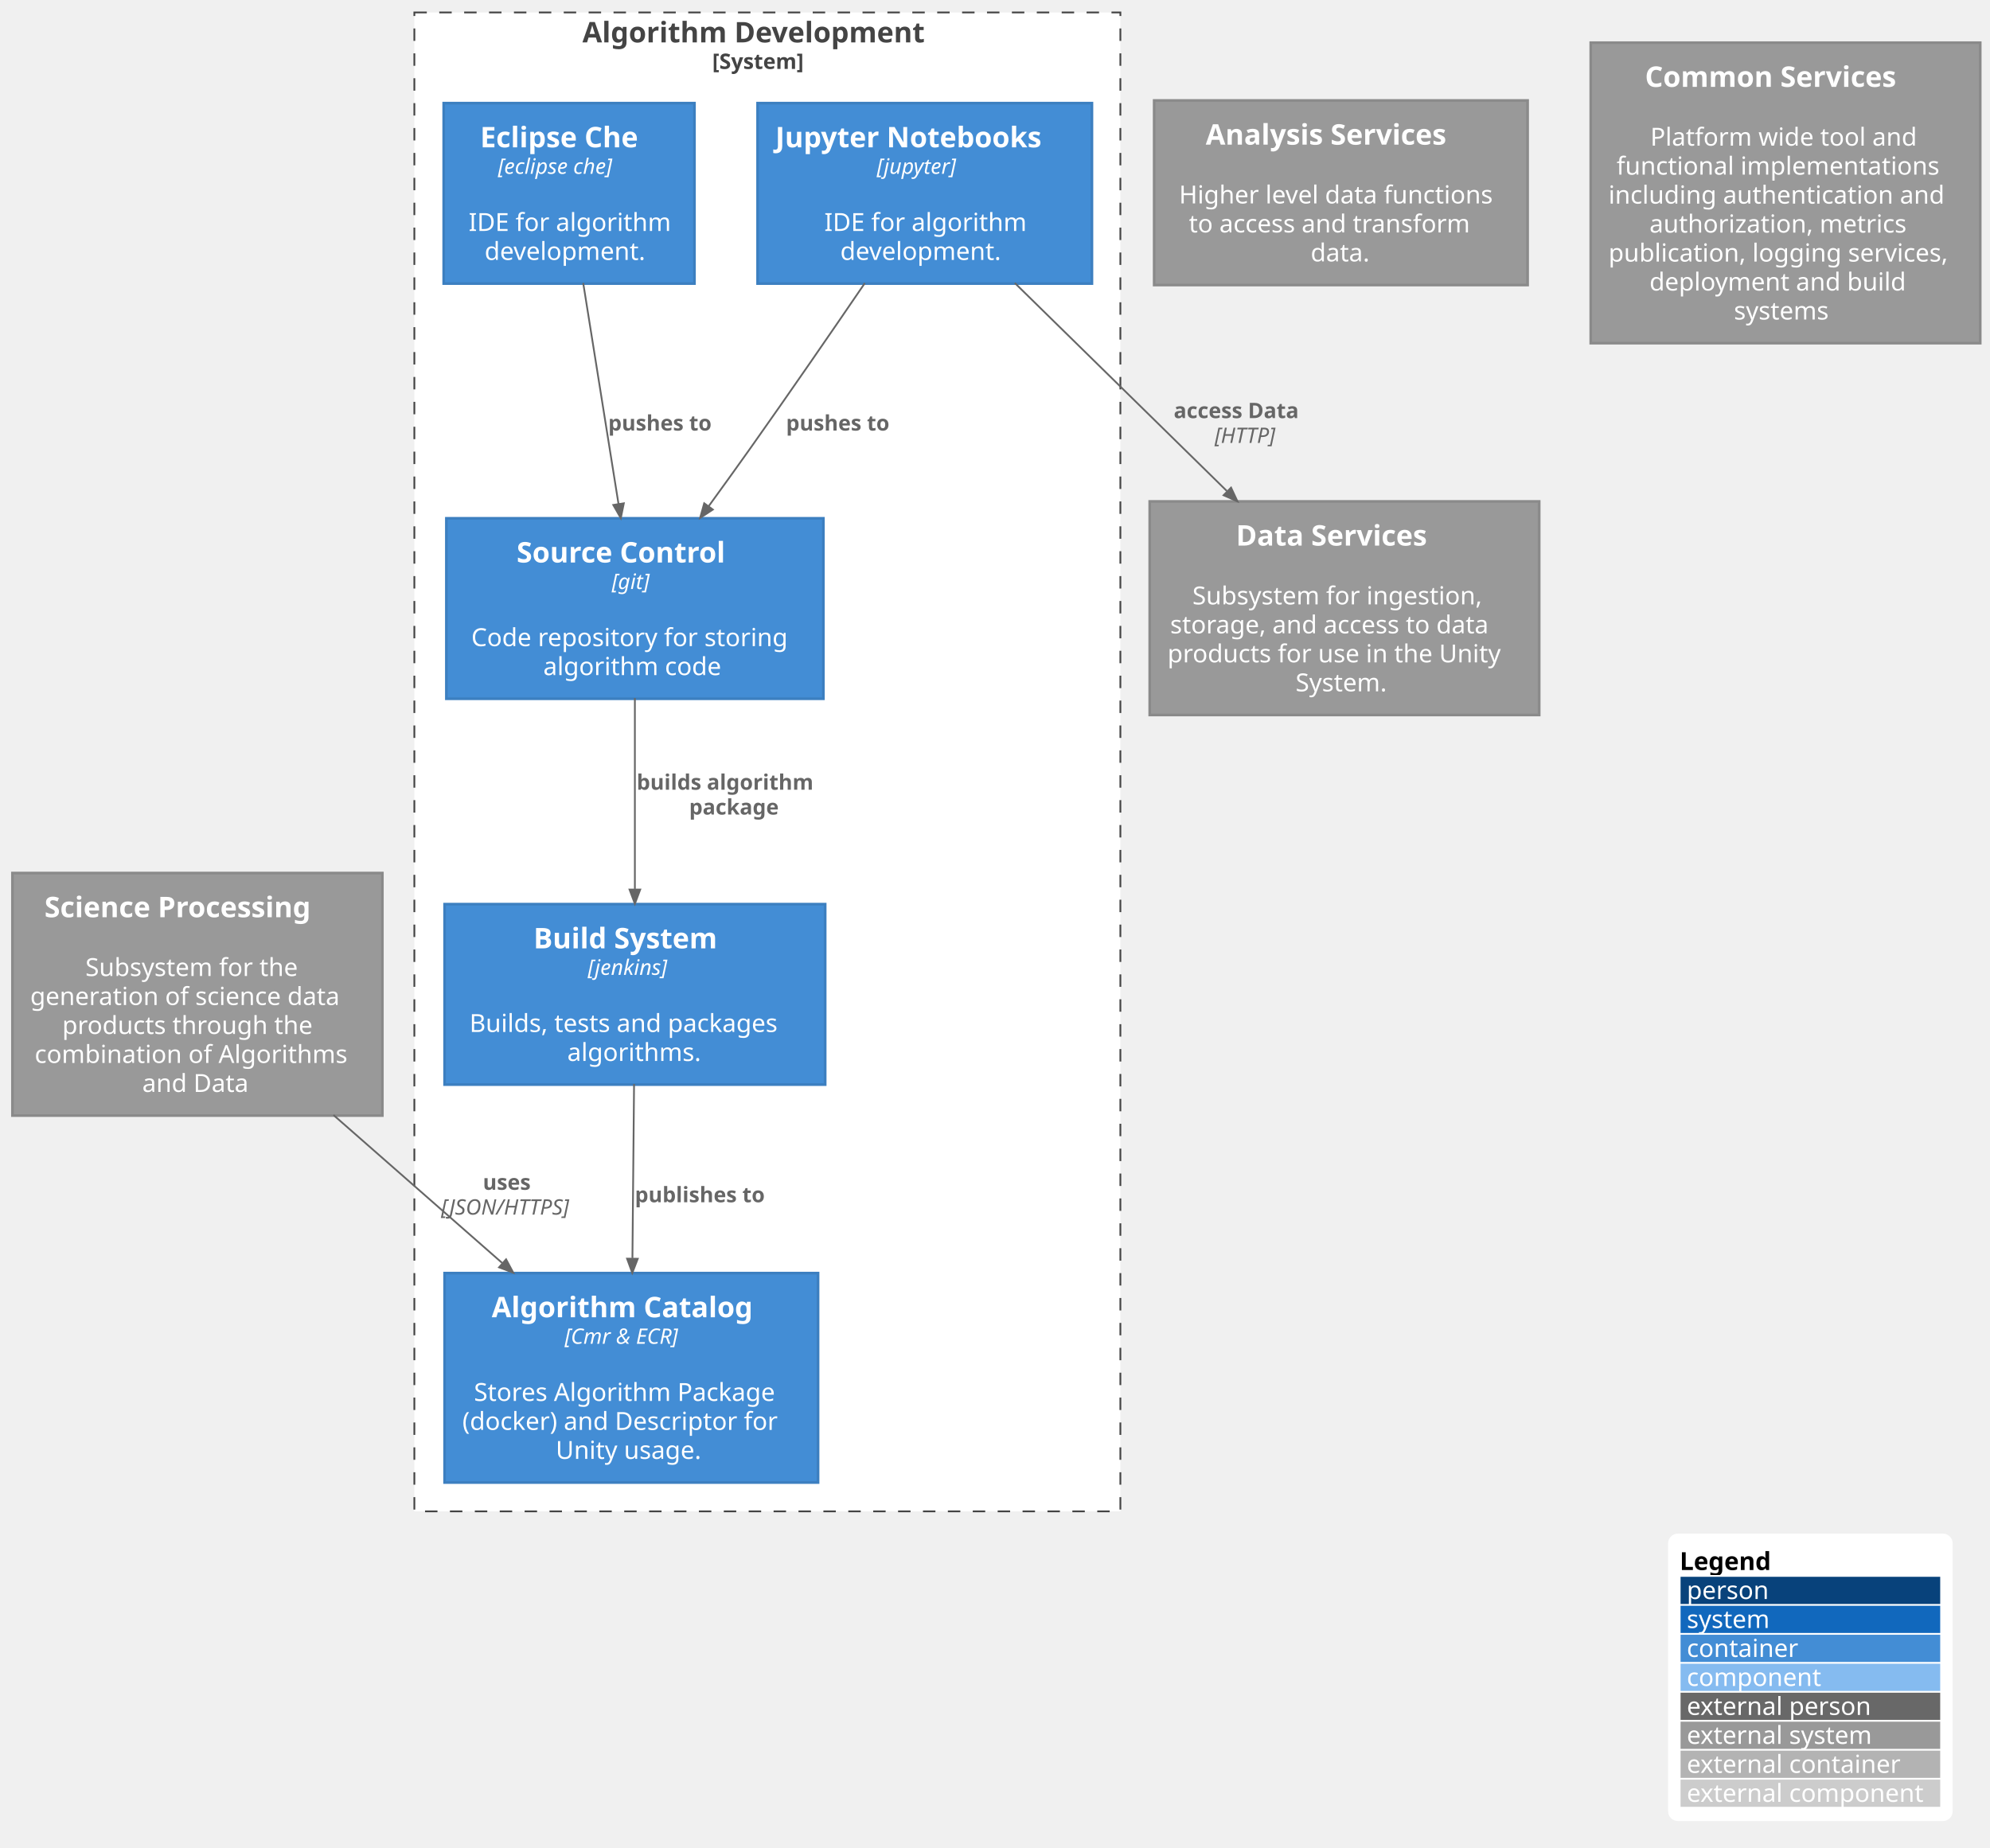
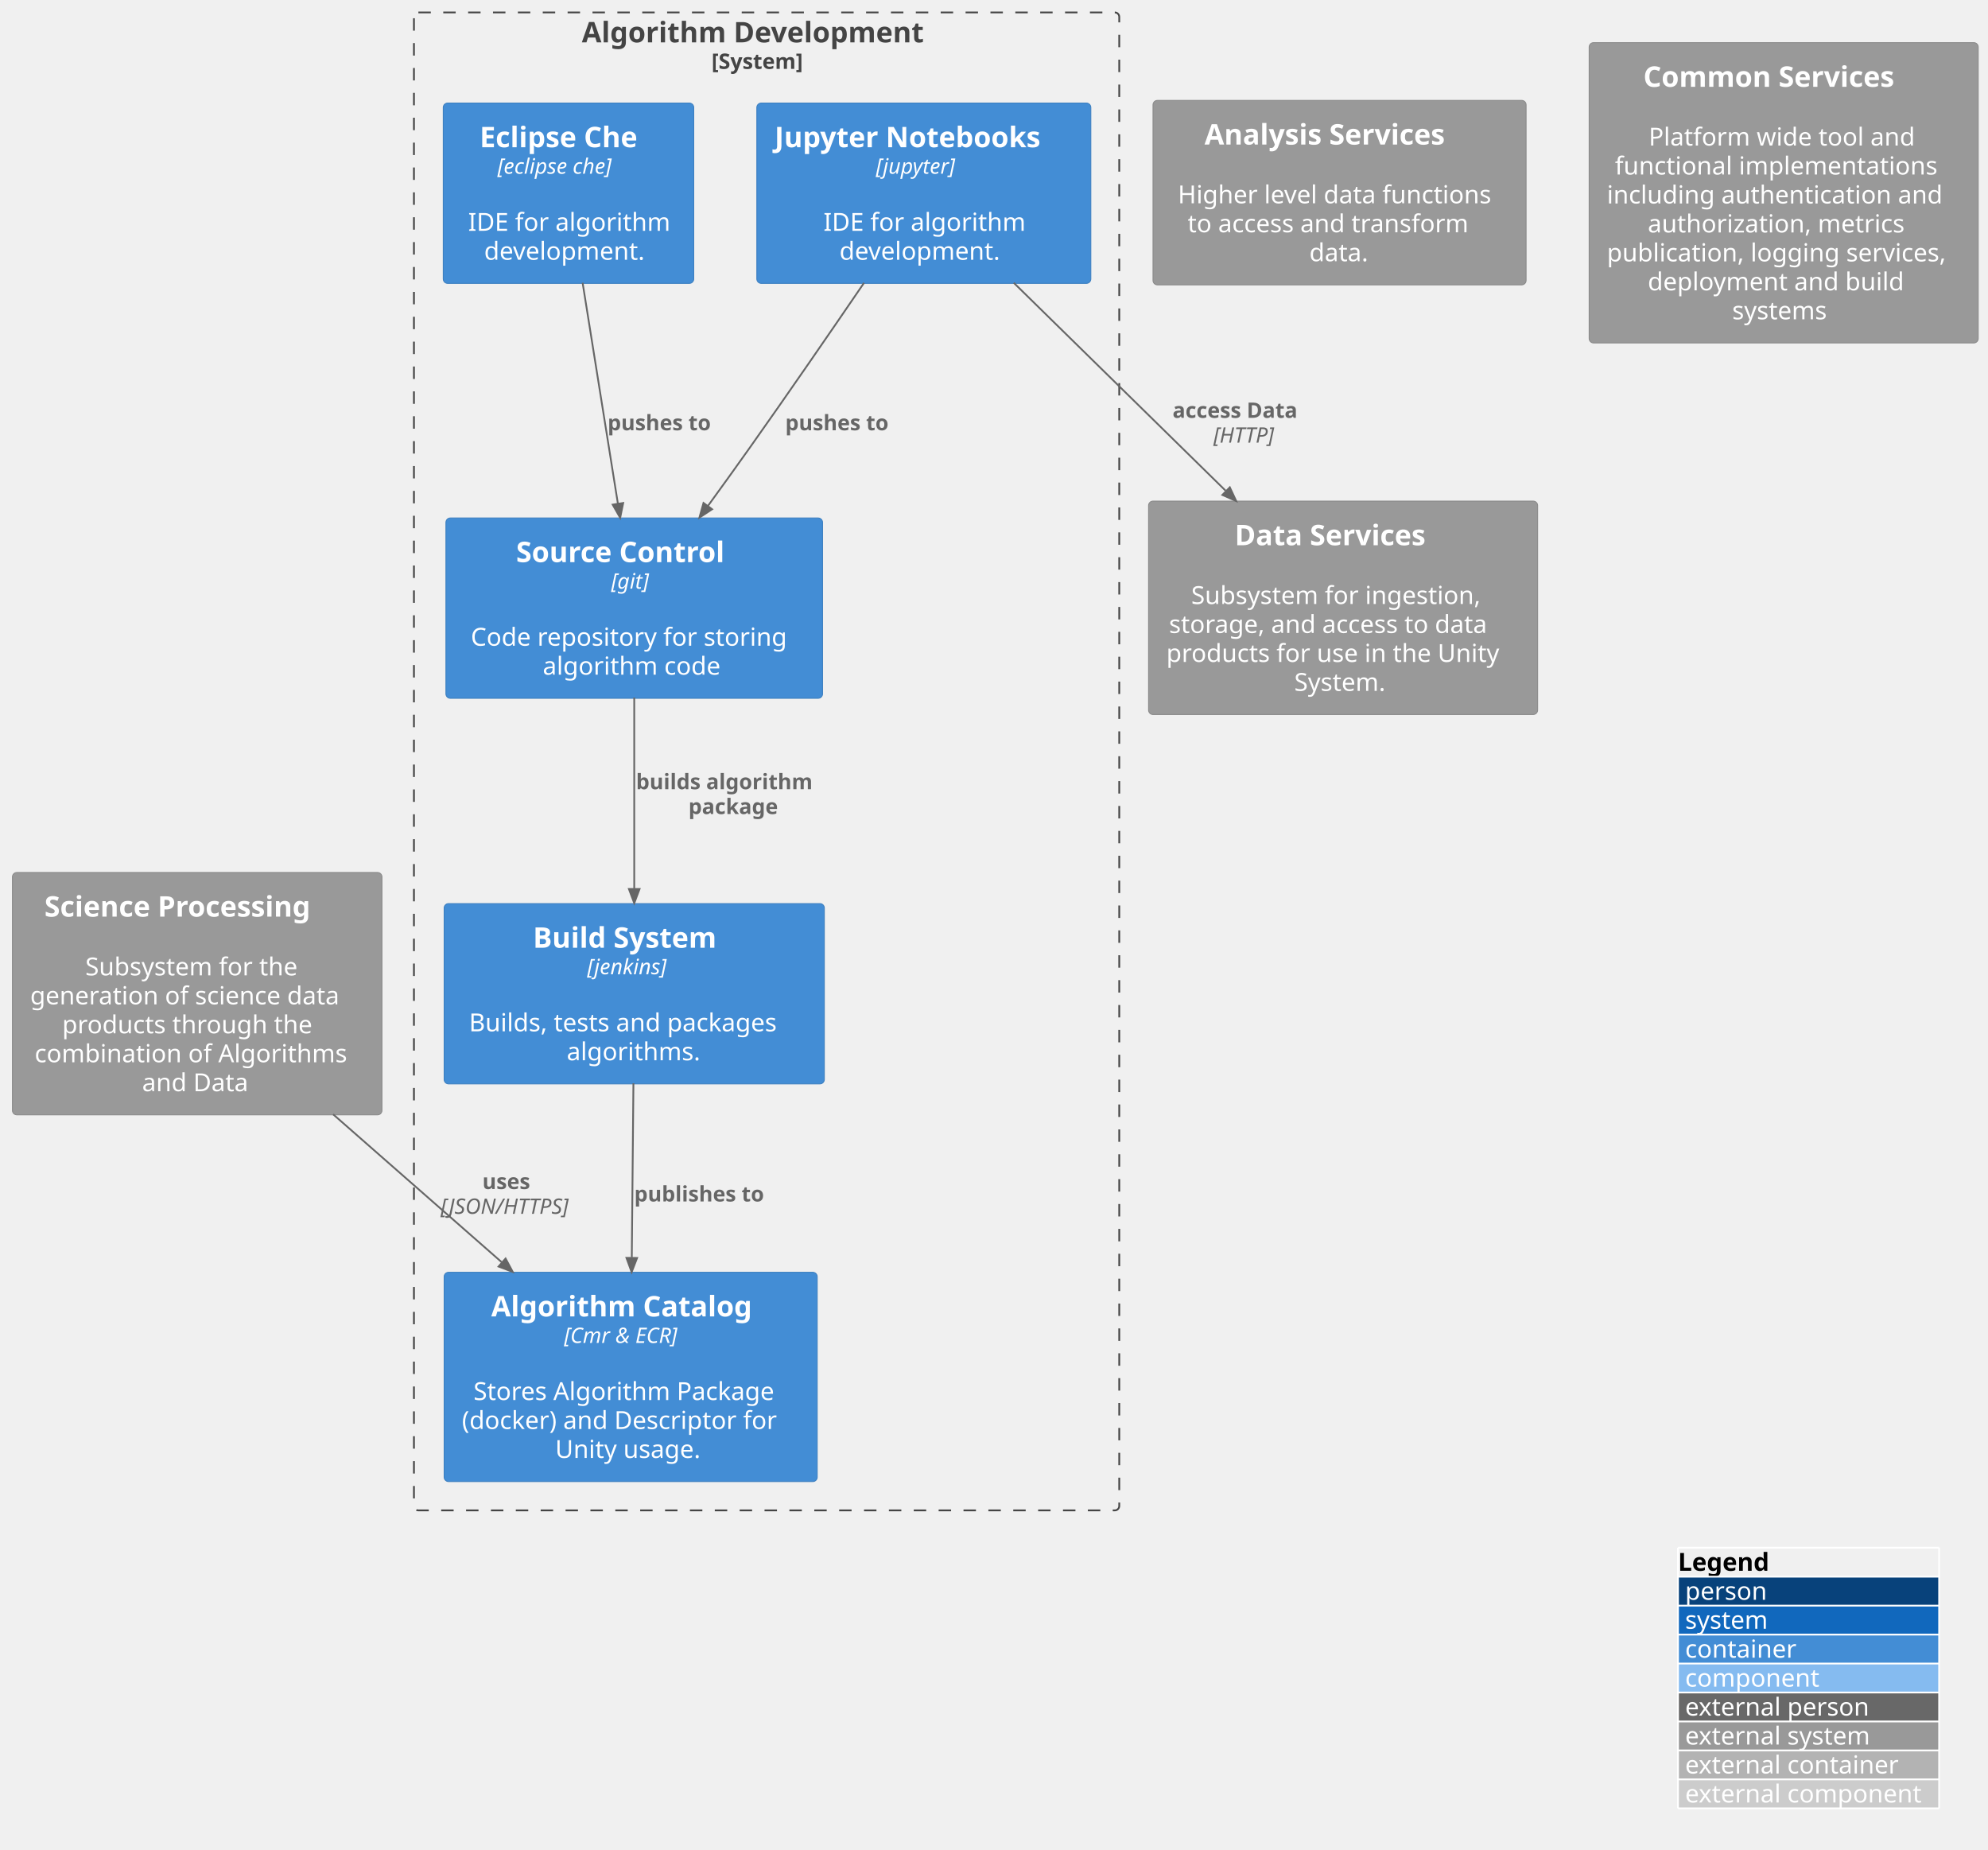
- <svg xmlns="http://www.w3.org/2000/svg" contentScriptType="application/ecmascript" contentStyleType="text/css" height="1039px" preserveAspectRatio="none" style="width:1119px;height:1039px;background:#FFFFFF;" version="1.1" viewBox="0 0 1119 1039" width="1119px" zoomAndPan="magnify">
+ <svg xmlns="http://www.w3.org/2000/svg" contentStyleType="text/css" height="1041px" preserveAspectRatio="none" style="width:1119px;height:1041px;background:#FFFFFF;" version="1.1" viewBox="0 0 1119 1041" width="1119px" zoomAndPan="magnify">
  <defs />
  <g>
-     <rect fill="#FFFFFF" height="843" style="stroke:#444444;stroke-width:1.0;stroke-dasharray:7.0,7.0;" width="397" x="233" y="7" />
-     <text fill="#444444" font-family="sans-serif" font-size="16" font-weight="bold" lengthAdjust="spacing" textLength="208" x="327.5" y="23.852">Algorithm Development</text>
-     <text fill="#444444" font-family="sans-serif" font-size="12" font-weight="bold" lengthAdjust="spacing" textLength="62" x="400.5" y="38.764">[System]</text>
-     <rect fill="#438DD5" height="117.781" style="stroke:#3C7FC0;stroke-width:1.5;" width="210" x="250" y="716" />
-     <text fill="#FFFFFF" font-family="sans-serif" font-size="16" font-weight="bold" lengthAdjust="spacing" textLength="157" x="276.5" y="740.852">Algorithm Catalog</text>
-     <text fill="#FFFFFF" font-family="sans-serif" font-size="12" font-style="italic" lengthAdjust="spacing" textLength="75" x="317.5" y="755.764">[Cmr &amp; ECR]</text>
-     <text fill="#FFFFFF" font-family="sans-serif" font-size="14" lengthAdjust="spacing" textLength="0" x="357" y="771.589" />
-     <text fill="#FFFFFF" font-family="sans-serif" font-size="14" lengthAdjust="spacing" textLength="177" x="266.5" y="787.886">Stores Algorithm Package</text>
-     <text fill="#FFFFFF" font-family="sans-serif" font-size="14" lengthAdjust="spacing" textLength="186" x="260" y="804.183">(docker) and Descriptor for</text>
-     <text fill="#FFFFFF" font-family="sans-serif" font-size="14" lengthAdjust="spacing" textLength="85" x="312.5" y="820.48">Unity usage.</text>
-     <rect fill="#438DD5" height="101.484" style="stroke:#3C7FC0;stroke-width:1.5;" width="141" x="249.5" y="58" />
-     <text fill="#FFFFFF" font-family="sans-serif" font-size="16" font-weight="bold" lengthAdjust="spacing" textLength="100" x="270" y="82.852">Eclipse Che</text>
-     <text fill="#FFFFFF" font-family="sans-serif" font-size="12" font-style="italic" lengthAdjust="spacing" textLength="80" x="280" y="97.764">[eclipse che]</text>
-     <text fill="#FFFFFF" font-family="sans-serif" font-size="14" lengthAdjust="spacing" textLength="0" x="322" y="113.589" />
-     <text fill="#FFFFFF" font-family="sans-serif" font-size="14" lengthAdjust="spacing" textLength="113" x="263.5" y="129.886">IDE for algorithm</text>
-     <text fill="#FFFFFF" font-family="sans-serif" font-size="14" lengthAdjust="spacing" textLength="95" x="272.5" y="146.183">development.</text>
-     <rect fill="#438DD5" height="101.484" style="stroke:#3C7FC0;stroke-width:1.5;" width="188" x="426" y="58" />
-     <text fill="#FFFFFF" font-family="sans-serif" font-size="16" font-weight="bold" lengthAdjust="spacing" textLength="168" x="436" y="82.852">Jupyter Notebooks</text>
-     <text fill="#FFFFFF" font-family="sans-serif" font-size="12" font-style="italic" lengthAdjust="spacing" textLength="54" x="493" y="97.764">[jupyter]</text>
-     <text fill="#FFFFFF" font-family="sans-serif" font-size="14" lengthAdjust="spacing" textLength="0" x="522" y="113.589" />
-     <text fill="#FFFFFF" font-family="sans-serif" font-size="14" lengthAdjust="spacing" textLength="113" x="463.5" y="129.886">IDE for algorithm</text>
-     <text fill="#FFFFFF" font-family="sans-serif" font-size="14" lengthAdjust="spacing" textLength="95" x="472.5" y="146.183">development.</text>
-     <rect fill="#438DD5" height="101.484" style="stroke:#3C7FC0;stroke-width:1.5;" width="214" x="250" y="508.5" />
-     <text fill="#FFFFFF" font-family="sans-serif" font-size="16" font-weight="bold" lengthAdjust="spacing" textLength="114" x="300" y="533.352">Build System</text>
-     <text fill="#FFFFFF" font-family="sans-serif" font-size="12" font-style="italic" lengthAdjust="spacing" textLength="53" x="330.5" y="548.264">[jenkins]</text>
-     <text fill="#FFFFFF" font-family="sans-serif" font-size="14" lengthAdjust="spacing" textLength="0" x="359" y="564.089" />
-     <text fill="#FFFFFF" font-family="sans-serif" font-size="14" lengthAdjust="spacing" textLength="186" x="264" y="580.386">Builds, tests and packages</text>
-     <text fill="#FFFFFF" font-family="sans-serif" font-size="14" lengthAdjust="spacing" textLength="76" x="319" y="596.683">algorithms.</text>
-     <rect fill="#438DD5" height="101.484" style="stroke:#3C7FC0;stroke-width:1.5;" width="212" x="251" y="291.5" />
-     <text fill="#FFFFFF" font-family="sans-serif" font-size="16" font-weight="bold" lengthAdjust="spacing" textLength="133" x="290.5" y="316.352">Source Control</text>
-     <text fill="#FFFFFF" font-family="sans-serif" font-size="12" font-style="italic" lengthAdjust="spacing" textLength="26" x="344" y="331.264">[git]</text>
-     <text fill="#FFFFFF" font-family="sans-serif" font-size="14" lengthAdjust="spacing" textLength="0" x="359" y="347.089" />
-     <text fill="#FFFFFF" font-family="sans-serif" font-size="14" lengthAdjust="spacing" textLength="184" x="265" y="363.386">Code repository for storing</text>
-     <text fill="#FFFFFF" font-family="sans-serif" font-size="14" lengthAdjust="spacing" textLength="103" x="305.5" y="379.683">algorithm code</text>
-     <rect fill="#999999" height="136.406" style="stroke:#8A8A8A;stroke-width:1.5;" width="208" x="7" y="491" />
-     <text fill="#FFFFFF" font-family="sans-serif" font-size="16" font-weight="bold" lengthAdjust="spacing" textLength="172" x="25" y="515.852">Science Processing</text>
-     <text fill="#FFFFFF" font-family="sans-serif" font-size="14" lengthAdjust="spacing" textLength="0" x="113" y="532.62" />
-     <text fill="#FFFFFF" font-family="sans-serif" font-size="14" lengthAdjust="spacing" textLength="126" x="48" y="548.917">Subsystem for the</text>
-     <text fill="#FFFFFF" font-family="sans-serif" font-size="14" lengthAdjust="spacing" textLength="184" x="17" y="565.214">generation of science data</text>
-     <text fill="#FFFFFF" font-family="sans-serif" font-size="14" lengthAdjust="spacing" textLength="148" x="35" y="581.511">products through the</text>
-     <text fill="#FFFFFF" font-family="sans-serif" font-size="14" lengthAdjust="spacing" textLength="179" x="19.5" y="597.808">combination of Algorithms</text>
-     <text fill="#FFFFFF" font-family="sans-serif" font-size="14" lengthAdjust="spacing" textLength="62" x="80" y="614.105">and Data</text>
-     <rect fill="#999999" height="120.109" style="stroke:#8A8A8A;stroke-width:1.5;" width="219" x="646.5" y="282" />
-     <text fill="#FFFFFF" font-family="sans-serif" font-size="16" font-weight="bold" lengthAdjust="spacing" textLength="122" x="695" y="306.852">Data Services</text>
-     <text fill="#FFFFFF" font-family="sans-serif" font-size="14" lengthAdjust="spacing" textLength="0" x="758" y="323.62" />
-     <text fill="#FFFFFF" font-family="sans-serif" font-size="14" lengthAdjust="spacing" textLength="171" x="670.5" y="339.917">Subsystem for ingestion,</text>
-     <text fill="#FFFFFF" font-family="sans-serif" font-size="14" lengthAdjust="spacing" textLength="192" x="658" y="356.214">storage, and access to data</text>
-     <text fill="#FFFFFF" font-family="sans-serif" font-size="14" lengthAdjust="spacing" textLength="195" x="656.5" y="372.511">products for use in the Unity</text>
-     <text fill="#FFFFFF" font-family="sans-serif" font-size="14" lengthAdjust="spacing" textLength="55" x="728.5" y="388.808">System.</text>
-     <rect fill="#999999" height="103.812" style="stroke:#8A8A8A;stroke-width:1.5;" width="210" x="649" y="56.5" />
-     <text fill="#FFFFFF" font-family="sans-serif" font-size="16" font-weight="bold" lengthAdjust="spacing" textLength="152" x="678" y="81.352">Analysis Services</text>
-     <text fill="#FFFFFF" font-family="sans-serif" font-size="14" lengthAdjust="spacing" textLength="0" x="756" y="98.12" />
-     <text fill="#FFFFFF" font-family="sans-serif" font-size="14" lengthAdjust="spacing" textLength="182" x="663" y="114.417">Higher level data functions</text>
-     <text fill="#FFFFFF" font-family="sans-serif" font-size="14" lengthAdjust="spacing" textLength="167" x="668.5" y="130.714">to access and transform</text>
-     <text fill="#FFFFFF" font-family="sans-serif" font-size="14" lengthAdjust="spacing" textLength="34" x="737" y="147.011">data.</text>
-     <rect fill="#999999" height="169" style="stroke:#8A8A8A;stroke-width:1.5;" width="219" x="894.5" y="24" />
-     <text fill="#FFFFFF" font-family="sans-serif" font-size="16" font-weight="bold" lengthAdjust="spacing" textLength="158" x="925" y="48.852">Common Services</text>
-     <text fill="#FFFFFF" font-family="sans-serif" font-size="14" lengthAdjust="spacing" textLength="0" x="1006" y="65.62" />
-     <text fill="#FFFFFF" font-family="sans-serif" font-size="14" lengthAdjust="spacing" textLength="152" x="928" y="81.917">Platform wide tool and</text>
-     <text fill="#FFFFFF" font-family="sans-serif" font-size="14" lengthAdjust="spacing" textLength="186" x="909" y="98.214">functional implementations</text>
-     <text fill="#FFFFFF" font-family="sans-serif" font-size="14" lengthAdjust="spacing" textLength="195" x="904.5" y="114.511">including authentication and</text>
-     <text fill="#FFFFFF" font-family="sans-serif" font-size="14" lengthAdjust="spacing" textLength="149" x="927.5" y="130.808">authorization, metrics</text>
-     <text fill="#FFFFFF" font-family="sans-serif" font-size="14" lengthAdjust="spacing" textLength="199" x="904.5" y="147.105">publication, logging services,</text>
-     <text fill="#FFFFFF" font-family="sans-serif" font-size="14" lengthAdjust="spacing" textLength="149" x="927.5" y="163.401">deployment and build</text>
-     <text fill="#FFFFFF" font-family="sans-serif" font-size="14" lengthAdjust="spacing" textLength="58" x="975" y="179.698">systems</text>
-     <path d="M327.94,159.16 C333.77,195.63 341.7,245.25 347.8,283.45 " fill="none" id="ec-to-git" style="stroke:#666666;stroke-width:1.0;" />
-     <polygon fill="#666666" points="349.08,291.42,350.786,283.048,344.86,283.991,349.08,291.42" style="stroke:#666666;stroke-width:1.0;" />
-     <text fill="#666666" font-family="sans-serif" font-size="12" font-weight="bold" lengthAdjust="spacing" textLength="71" x="342" y="242.139">pushes to</text>
-     <path d="M486.33,159.2 C467.58,186.69 443.7,221.38 422,252 C414.49,262.6 406.39,273.84 398.54,284.63 " fill="none" id="jn-to-git" style="stroke:#666666;stroke-width:1.0;" />
-     <polygon fill="#666666" points="393.69,291.28,400.83,286.588,395.984,283.05,393.69,291.28" style="stroke:#666666;stroke-width:1.0;" />
-     <text fill="#666666" font-family="sans-serif" font-size="12" font-weight="bold" lengthAdjust="spacing" textLength="71" x="442" y="242.139">pushes to</text>
-     <path d="M357,392.6 C357,424.61 357,466.38 357,499.94 " fill="none" id="git-to-cicd" style="stroke:#666666;stroke-width:1.0;" />
-     <polygon fill="#666666" points="357,508.28,360,500.28,354,500.28,357,508.28" style="stroke:#666666;stroke-width:1.0;" />
-     <text fill="#666666" font-family="sans-serif" font-size="12" font-weight="bold" lengthAdjust="spacing" textLength="115" x="358" y="444.139">builds algorithm</text>
-     <text fill="#666666" font-family="sans-serif" font-size="12" font-weight="bold" lengthAdjust="spacing" textLength="60" x="387.5" y="458.107">package</text>
-     <path d="M356.54,609.63 C356.26,638.76 355.92,675.95 355.62,707.58 " fill="none" id="cicd-to-ac" style="stroke:#666666;stroke-width:1.0;" />
-     <polygon fill="#666666" points="355.54,715.91,358.611,707.937,352.611,707.884,355.54,715.91" style="stroke:#666666;stroke-width:1.0;" />
-     <text fill="#666666" font-family="sans-serif" font-size="12" font-weight="bold" lengthAdjust="spacing" textLength="88" x="357" y="676.139">publishes to</text>
-     <path d="M570.63,159.16 C605.47,193.34 652.09,239.07 689.86,276.13 " fill="none" id="jn-to-ds" style="stroke:#666666;stroke-width:1.0;" />
-     <polygon fill="#666666" points="695.85,281.99,692.236,274.248,688.037,278.533,695.85,281.99" style="stroke:#666666;stroke-width:1.0;" />
-     <text fill="#666666" font-family="sans-serif" font-size="12" font-weight="bold" lengthAdjust="spacing" textLength="86" x="660" y="235.139">access Data</text>
-     <text fill="#666666" font-family="sans-serif" font-size="12" font-style="italic" lengthAdjust="spacing" textLength="40" x="683" y="249.107">[HTTP]</text>
-     <path d="M187.53,627.12 C217.8,653.67 252.43,684.04 282.32,710.25 " fill="none" id="sps-to-ac" style="stroke:#666666;stroke-width:1.0;" />
-     <polygon fill="#666666" points="288.62,715.78,284.581,708.251,280.626,712.763,288.62,715.78" style="stroke:#666666;stroke-width:1.0;" />
-     <text fill="#666666" font-family="sans-serif" font-size="12" font-weight="bold" lengthAdjust="spacing" textLength="34" x="271.5" y="669.139">uses</text>
-     <text fill="#666666" font-family="sans-serif" font-size="12" font-style="italic" lengthAdjust="spacing" textLength="81" x="248" y="683.107">[JSON/HTTPS]</text>
-     <rect fill="#FFFFFF" height="160.672" rx="5" ry="5" style="stroke:#FFFFFF;stroke-width:1.0;" width="159" x="938.5" y="863" />
-     <text fill="#000000" font-family="sans-serif" font-size="14" font-weight="bold" lengthAdjust="spacing" textLength="59" x="944.5" y="882.995">Legend</text>
-     <text fill="#FFFFFF" font-family="sans-serif" font-size="14" lengthAdjust="spacing" textLength="0" x="1007.5" y="882.995" />
-     <rect fill="#08427B" height="16.297" style="stroke:none;stroke-width:1.0;" width="147" x="944.5" y="886.297" />
-     <text fill="#FFFFFF" font-family="sans-serif" font-size="14" lengthAdjust="spacing" textLength="49" x="948.5" y="899.292">person</text>
-     <rect fill="#1168BD" height="16.297" style="stroke:none;stroke-width:1.0;" width="147" x="944.5" y="902.594" />
-     <text fill="#FFFFFF" font-family="sans-serif" font-size="14" lengthAdjust="spacing" textLength="50" x="948.5" y="915.589">system</text>
-     <rect fill="#438DD5" height="16.297" style="stroke:none;stroke-width:1.0;" width="147" x="944.5" y="918.891" />
-     <text fill="#FFFFFF" font-family="sans-serif" font-size="14" lengthAdjust="spacing" textLength="65" x="948.5" y="931.886">container</text>
-     <rect fill="#85BBF0" height="16.297" style="stroke:none;stroke-width:1.0;" width="147" x="944.5" y="935.188" />
-     <text fill="#FFFFFF" font-family="sans-serif" font-size="14" lengthAdjust="spacing" textLength="80" x="948.5" y="948.183">component</text>
-     <rect fill="#686868" height="16.297" style="stroke:none;stroke-width:1.0;" width="147" x="944.5" y="951.484" />
-     <text fill="#FFFFFF" font-family="sans-serif" font-size="14" lengthAdjust="spacing" textLength="108" x="948.5" y="964.48">external person</text>
-     <rect fill="#999999" height="16.297" style="stroke:none;stroke-width:1.0;" width="147" x="944.5" y="967.781" />
-     <text fill="#FFFFFF" font-family="sans-serif" font-size="14" lengthAdjust="spacing" textLength="109" x="948.5" y="980.776">external system</text>
-     <rect fill="#B3B3B3" height="16.297" style="stroke:none;stroke-width:1.0;" width="147" x="944.5" y="984.078" />
-     <text fill="#FFFFFF" font-family="sans-serif" font-size="14" lengthAdjust="spacing" textLength="124" x="948.5" y="997.073">external container</text>
-     <rect fill="#CCCCCC" height="16.297" style="stroke:none;stroke-width:1.0;" width="147" x="944.5" y="1000.375" />
-     <text fill="#FFFFFF" font-family="sans-serif" font-size="14" lengthAdjust="spacing" textLength="139" x="948.5" y="1013.37">external component</text>
-     <line style="stroke:#FFFFFF;stroke-width:1.0;" x1="944.5" x2="1091.5" y1="870" y2="870" />
-     <line style="stroke:#FFFFFF;stroke-width:1.0;" x1="944.5" x2="1091.5" y1="886.297" y2="886.297" />
-     <line style="stroke:#FFFFFF;stroke-width:1.0;" x1="944.5" x2="1091.5" y1="902.594" y2="902.594" />
-     <line style="stroke:#FFFFFF;stroke-width:1.0;" x1="944.5" x2="1091.5" y1="918.891" y2="918.891" />
-     <line style="stroke:#FFFFFF;stroke-width:1.0;" x1="944.5" x2="1091.5" y1="935.188" y2="935.188" />
-     <line style="stroke:#FFFFFF;stroke-width:1.0;" x1="944.5" x2="1091.5" y1="951.484" y2="951.484" />
-     <line style="stroke:#FFFFFF;stroke-width:1.0;" x1="944.5" x2="1091.5" y1="967.781" y2="967.781" />
-     <line style="stroke:#FFFFFF;stroke-width:1.0;" x1="944.5" x2="1091.5" y1="984.078" y2="984.078" />
-     <line style="stroke:#FFFFFF;stroke-width:1.0;" x1="944.5" x2="1091.5" y1="1000.375" y2="1000.375" />
-     <line style="stroke:#FFFFFF;stroke-width:1.0;" x1="944.5" x2="1091.5" y1="1016.672" y2="1016.672" />
-     <line style="stroke:#FFFFFF;stroke-width:1.0;" x1="944.5" x2="944.5" y1="870" y2="1016.672" />
-     <line style="stroke:#FFFFFF;stroke-width:1.0;" x1="1091.5" x2="1091.5" y1="870" y2="1016.672" />
+     <g id="cluster_ADS">
+       <rect height="843" rx="2.5" ry="2.5" style="stroke:#444444;stroke-width:1.0;fill:none;stroke-dasharray:7.0,7.0;" width="397" x="233" y="7" />
+       <text fill="#444444" font-family="sans-serif" font-size="16" font-weight="bold" lengthAdjust="spacing" textLength="208" x="327.5" y="23.852">Algorithm Development</text>
+       <text fill="#444444" font-family="sans-serif" font-size="12" font-weight="bold" lengthAdjust="spacing" textLength="62" x="400.5" y="38.764">[System]</text>
+     </g>
+     <g id="elem_ac">
+       <rect fill="#438DD5" height="117.781" rx="2.5" ry="2.5" style="stroke:#3C7FC0;stroke-width:0.5;" width="210" x="250" y="716" />
+       <text fill="#FFFFFF" font-family="sans-serif" font-size="16" font-weight="bold" lengthAdjust="spacing" textLength="157" x="276.5" y="740.852">Algorithm Catalog</text>
+       <text fill="#FFFFFF" font-family="sans-serif" font-size="12" font-style="italic" lengthAdjust="spacing" textLength="75" x="317.5" y="755.764">[Cmr &amp; ECR]</text>
+       <text fill="#FFFFFF" font-family="sans-serif" font-size="14" lengthAdjust="spacing" textLength="4" x="353" y="771.589"> </text>
+       <text fill="#FFFFFF" font-family="sans-serif" font-size="14" lengthAdjust="spacing" textLength="177" x="266.5" y="787.886">Stores Algorithm Package</text>
+       <text fill="#FFFFFF" font-family="sans-serif" font-size="14" lengthAdjust="spacing" textLength="186" x="260" y="804.183">(docker) and Descriptor for</text>
+       <text fill="#FFFFFF" font-family="sans-serif" font-size="14" lengthAdjust="spacing" textLength="85" x="312.5" y="820.48">Unity usage.</text>
+     </g>
+     <g id="elem_ec">
+       <rect fill="#438DD5" height="101.484" rx="2.5" ry="2.5" style="stroke:#3C7FC0;stroke-width:0.5;" width="141" x="249.5" y="58" />
+       <text fill="#FFFFFF" font-family="sans-serif" font-size="16" font-weight="bold" lengthAdjust="spacing" textLength="100" x="270" y="82.852">Eclipse Che</text>
+       <text fill="#FFFFFF" font-family="sans-serif" font-size="12" font-style="italic" lengthAdjust="spacing" textLength="80" x="280" y="97.764">[eclipse che]</text>
+       <text fill="#FFFFFF" font-family="sans-serif" font-size="14" lengthAdjust="spacing" textLength="4" x="318" y="113.589"> </text>
+       <text fill="#FFFFFF" font-family="sans-serif" font-size="14" lengthAdjust="spacing" textLength="113" x="263.5" y="129.886">IDE for algorithm</text>
+       <text fill="#FFFFFF" font-family="sans-serif" font-size="14" lengthAdjust="spacing" textLength="95" x="272.5" y="146.183">development.</text>
+     </g>
+     <g id="elem_jn">
+       <rect fill="#438DD5" height="101.484" rx="2.5" ry="2.5" style="stroke:#3C7FC0;stroke-width:0.5;" width="188" x="426" y="58" />
+       <text fill="#FFFFFF" font-family="sans-serif" font-size="16" font-weight="bold" lengthAdjust="spacing" textLength="168" x="436" y="82.852">Jupyter Notebooks</text>
+       <text fill="#FFFFFF" font-family="sans-serif" font-size="12" font-style="italic" lengthAdjust="spacing" textLength="54" x="493" y="97.764">[jupyter]</text>
+       <text fill="#FFFFFF" font-family="sans-serif" font-size="14" lengthAdjust="spacing" textLength="4" x="518" y="113.589"> </text>
+       <text fill="#FFFFFF" font-family="sans-serif" font-size="14" lengthAdjust="spacing" textLength="113" x="463.5" y="129.886">IDE for algorithm</text>
+       <text fill="#FFFFFF" font-family="sans-serif" font-size="14" lengthAdjust="spacing" textLength="95" x="472.5" y="146.183">development.</text>
+     </g>
+     <g id="elem_cicd">
+       <rect fill="#438DD5" height="101.484" rx="2.5" ry="2.5" style="stroke:#3C7FC0;stroke-width:0.5;" width="214" x="250" y="508.5" />
+       <text fill="#FFFFFF" font-family="sans-serif" font-size="16" font-weight="bold" lengthAdjust="spacing" textLength="114" x="300" y="533.352">Build System</text>
+       <text fill="#FFFFFF" font-family="sans-serif" font-size="12" font-style="italic" lengthAdjust="spacing" textLength="53" x="330.5" y="548.264">[jenkins]</text>
+       <text fill="#FFFFFF" font-family="sans-serif" font-size="14" lengthAdjust="spacing" textLength="4" x="355" y="564.089"> </text>
+       <text fill="#FFFFFF" font-family="sans-serif" font-size="14" lengthAdjust="spacing" textLength="186" x="264" y="580.386">Builds, tests and packages</text>
+       <text fill="#FFFFFF" font-family="sans-serif" font-size="14" lengthAdjust="spacing" textLength="76" x="319" y="596.683">algorithms.</text>
+     </g>
+     <g id="elem_git">
+       <rect fill="#438DD5" height="101.484" rx="2.5" ry="2.5" style="stroke:#3C7FC0;stroke-width:0.5;" width="212" x="251" y="291.5" />
+       <text fill="#FFFFFF" font-family="sans-serif" font-size="16" font-weight="bold" lengthAdjust="spacing" textLength="133" x="290.5" y="316.352">Source Control</text>
+       <text fill="#FFFFFF" font-family="sans-serif" font-size="12" font-style="italic" lengthAdjust="spacing" textLength="26" x="344" y="331.264">[git]</text>
+       <text fill="#FFFFFF" font-family="sans-serif" font-size="14" lengthAdjust="spacing" textLength="4" x="355" y="347.089"> </text>
+       <text fill="#FFFFFF" font-family="sans-serif" font-size="14" lengthAdjust="spacing" textLength="184" x="265" y="363.386">Code repository for storing</text>
+       <text fill="#FFFFFF" font-family="sans-serif" font-size="14" lengthAdjust="spacing" textLength="103" x="305.5" y="379.683">algorithm code</text>
+     </g>
+     <g id="elem_sps">
+       <rect fill="#999999" height="136.406" rx="2.5" ry="2.5" style="stroke:#8A8A8A;stroke-width:0.5;" width="208" x="7" y="491" />
+       <text fill="#FFFFFF" font-family="sans-serif" font-size="16" font-weight="bold" lengthAdjust="spacing" textLength="172" x="25" y="515.852">Science Processing</text>
+       <text fill="#FFFFFF" font-family="sans-serif" font-size="14" lengthAdjust="spacing" textLength="4" x="109" y="532.62"> </text>
+       <text fill="#FFFFFF" font-family="sans-serif" font-size="14" lengthAdjust="spacing" textLength="126" x="48" y="548.917">Subsystem for the</text>
+       <text fill="#FFFFFF" font-family="sans-serif" font-size="14" lengthAdjust="spacing" textLength="184" x="17" y="565.214">generation of science data</text>
+       <text fill="#FFFFFF" font-family="sans-serif" font-size="14" lengthAdjust="spacing" textLength="148" x="35" y="581.511">products through the</text>
+       <text fill="#FFFFFF" font-family="sans-serif" font-size="14" lengthAdjust="spacing" textLength="179" x="19.5" y="597.808">combination of Algorithms</text>
+       <text fill="#FFFFFF" font-family="sans-serif" font-size="14" lengthAdjust="spacing" textLength="62" x="80" y="614.105">and Data</text>
+     </g>
+     <g id="elem_ds">
+       <rect fill="#999999" height="120.109" rx="2.5" ry="2.5" style="stroke:#8A8A8A;stroke-width:0.5;" width="219" x="646.5" y="282" />
+       <text fill="#FFFFFF" font-family="sans-serif" font-size="16" font-weight="bold" lengthAdjust="spacing" textLength="122" x="695" y="306.852">Data Services</text>
+       <text fill="#FFFFFF" font-family="sans-serif" font-size="14" lengthAdjust="spacing" textLength="4" x="754" y="323.62"> </text>
+       <text fill="#FFFFFF" font-family="sans-serif" font-size="14" lengthAdjust="spacing" textLength="171" x="670.5" y="339.917">Subsystem for ingestion,</text>
+       <text fill="#FFFFFF" font-family="sans-serif" font-size="14" lengthAdjust="spacing" textLength="192" x="658" y="356.214">storage, and access to data</text>
+       <text fill="#FFFFFF" font-family="sans-serif" font-size="14" lengthAdjust="spacing" textLength="195" x="656.5" y="372.511">products for use in the Unity</text>
+       <text fill="#FFFFFF" font-family="sans-serif" font-size="14" lengthAdjust="spacing" textLength="55" x="728.5" y="388.808">System.</text>
+     </g>
+     <g id="elem_as">
+       <rect fill="#999999" height="103.812" rx="2.5" ry="2.5" style="stroke:#8A8A8A;stroke-width:0.5;" width="210" x="649" y="56.5" />
+       <text fill="#FFFFFF" font-family="sans-serif" font-size="16" font-weight="bold" lengthAdjust="spacing" textLength="152" x="678" y="81.352">Analysis Services</text>
+       <text fill="#FFFFFF" font-family="sans-serif" font-size="14" lengthAdjust="spacing" textLength="4" x="752" y="98.12"> </text>
+       <text fill="#FFFFFF" font-family="sans-serif" font-size="14" lengthAdjust="spacing" textLength="182" x="663" y="114.417">Higher level data functions</text>
+       <text fill="#FFFFFF" font-family="sans-serif" font-size="14" lengthAdjust="spacing" textLength="167" x="668.5" y="130.714">to access and transform</text>
+       <text fill="#FFFFFF" font-family="sans-serif" font-size="14" lengthAdjust="spacing" textLength="34" x="737" y="147.011">data.</text>
+     </g>
+     <g id="elem_cs">
+       <rect fill="#999999" height="169" rx="2.5" ry="2.5" style="stroke:#8A8A8A;stroke-width:0.5;" width="219" x="894.5" y="24" />
+       <text fill="#FFFFFF" font-family="sans-serif" font-size="16" font-weight="bold" lengthAdjust="spacing" textLength="158" x="925" y="48.852">Common Services</text>
+       <text fill="#FFFFFF" font-family="sans-serif" font-size="14" lengthAdjust="spacing" textLength="4" x="1002" y="65.62"> </text>
+       <text fill="#FFFFFF" font-family="sans-serif" font-size="14" lengthAdjust="spacing" textLength="152" x="928" y="81.917">Platform wide tool and</text>
+       <text fill="#FFFFFF" font-family="sans-serif" font-size="14" lengthAdjust="spacing" textLength="186" x="909" y="98.214">functional implementations</text>
+       <text fill="#FFFFFF" font-family="sans-serif" font-size="14" lengthAdjust="spacing" textLength="195" x="904.5" y="114.511">including authentication and</text>
+       <text fill="#FFFFFF" font-family="sans-serif" font-size="14" lengthAdjust="spacing" textLength="149" x="927.5" y="130.808">authorization, metrics</text>
+       <text fill="#FFFFFF" font-family="sans-serif" font-size="14" lengthAdjust="spacing" textLength="199" x="904.5" y="147.105">publication, logging services,</text>
+       <text fill="#FFFFFF" font-family="sans-serif" font-size="14" lengthAdjust="spacing" textLength="149" x="927.5" y="163.401">deployment and build</text>
+       <text fill="#FFFFFF" font-family="sans-serif" font-size="14" lengthAdjust="spacing" textLength="58" x="975" y="179.698">systems</text>
+     </g>
+     <g id="link_ec_git">
+       <path d="M327.94,159.16 C333.77,195.63 341.7,245.25 347.8,283.45 " fill="none" id="ec-to-git" style="stroke:#666666;stroke-width:1.0;" />
+       <polygon fill="#666666" points="349.08,291.42,350.786,283.048,344.86,283.991,349.08,291.42" style="stroke:#666666;stroke-width:1.0;" />
+       <text fill="#666666" font-family="sans-serif" font-size="12" font-weight="bold" lengthAdjust="spacing" textLength="71" x="342" y="242.139">pushes to</text>
+     </g>
+     <g id="link_jn_git">
+       <path d="M486.33,159.2 C467.58,186.69 443.7,221.38 422,252 C414.49,262.6 406.39,273.84 398.54,284.63 " fill="none" id="jn-to-git" style="stroke:#666666;stroke-width:1.0;" />
+       <polygon fill="#666666" points="393.69,291.28,400.83,286.588,395.984,283.05,393.69,291.28" style="stroke:#666666;stroke-width:1.0;" />
+       <text fill="#666666" font-family="sans-serif" font-size="12" font-weight="bold" lengthAdjust="spacing" textLength="71" x="442" y="242.139">pushes to</text>
+     </g>
+     <g id="link_git_cicd">
+       <path d="M357,392.6 C357,424.61 357,466.38 357,499.94 " fill="none" id="git-to-cicd" style="stroke:#666666;stroke-width:1.0;" />
+       <polygon fill="#666666" points="357,508.28,360,500.28,354,500.28,357,508.28" style="stroke:#666666;stroke-width:1.0;" />
+       <text fill="#666666" font-family="sans-serif" font-size="12" font-weight="bold" lengthAdjust="spacing" textLength="115" x="358" y="444.139">builds algorithm</text>
+       <text fill="#666666" font-family="sans-serif" font-size="12" font-weight="bold" lengthAdjust="spacing" textLength="60" x="387.5" y="458.107">package</text>
+     </g>
+     <g id="link_cicd_ac">
+       <path d="M356.54,609.63 C356.26,638.76 355.92,675.95 355.62,707.58 " fill="none" id="cicd-to-ac" style="stroke:#666666;stroke-width:1.0;" />
+       <polygon fill="#666666" points="355.54,715.91,358.611,707.937,352.611,707.884,355.54,715.91" style="stroke:#666666;stroke-width:1.0;" />
+       <text fill="#666666" font-family="sans-serif" font-size="12" font-weight="bold" lengthAdjust="spacing" textLength="88" x="357" y="676.139">publishes to</text>
+     </g>
+     <g id="link_jn_ds">
+       <path d="M570.63,159.16 C605.47,193.34 652.09,239.07 689.86,276.13 " fill="none" id="jn-to-ds" style="stroke:#666666;stroke-width:1.0;" />
+       <polygon fill="#666666" points="695.85,281.99,692.236,274.248,688.037,278.533,695.85,281.99" style="stroke:#666666;stroke-width:1.0;" />
+       <text fill="#666666" font-family="sans-serif" font-size="12" font-weight="bold" lengthAdjust="spacing" textLength="86" x="660" y="235.139">access Data</text>
+       <text fill="#666666" font-family="sans-serif" font-size="12" font-style="italic" lengthAdjust="spacing" textLength="40" x="683" y="249.107">[HTTP]</text>
+     </g>
+     <g id="link_sps_ac">
+       <path d="M187.53,627.12 C217.8,653.67 252.43,684.04 282.32,710.25 " fill="none" id="sps-to-ac" style="stroke:#666666;stroke-width:1.0;" />
+       <polygon fill="#666666" points="288.62,715.78,284.581,708.251,280.626,712.763,288.62,715.78" style="stroke:#666666;stroke-width:1.0;" />
+       <text fill="#666666" font-family="sans-serif" font-size="12" font-weight="bold" lengthAdjust="spacing" textLength="34" x="271.5" y="669.139">uses</text>
+       <text fill="#666666" font-family="sans-serif" font-size="12" font-style="italic" lengthAdjust="spacing" textLength="81" x="248" y="683.107">[JSON/HTTPS]</text>
+     </g>
+     <rect height="162.672" rx="7.5" ry="7.5" style="stroke:#00000000;stroke-width:1.0;fill:none;" width="159" x="938.5" y="863" />
+     <text fill="#000000" font-family="sans-serif" font-size="14" font-weight="bold" lengthAdjust="spacing" textLength="59" x="944.5" y="883.995">Legend</text>
+     <text fill="#FFFFFF" font-family="sans-serif" font-size="14" lengthAdjust="spacing" textLength="4" x="1003.5" y="883.995"> </text>
+     <rect fill="#08427B" height="16.297" style="stroke:none;stroke-width:1.0;" width="147" x="944.5" y="887.297" />
+     <text fill="#FFFFFF" font-family="sans-serif" font-size="14" lengthAdjust="spacing" textLength="49" x="948.5" y="900.292">person</text>
+     <rect fill="#1168BD" height="16.297" style="stroke:none;stroke-width:1.0;" width="147" x="944.5" y="903.594" />
+     <text fill="#FFFFFF" font-family="sans-serif" font-size="14" lengthAdjust="spacing" textLength="50" x="948.5" y="916.589">system</text>
+     <rect fill="#438DD5" height="16.297" style="stroke:none;stroke-width:1.0;" width="147" x="944.5" y="919.891" />
+     <text fill="#FFFFFF" font-family="sans-serif" font-size="14" lengthAdjust="spacing" textLength="65" x="948.5" y="932.886">container</text>
+     <rect fill="#85BBF0" height="16.297" style="stroke:none;stroke-width:1.0;" width="147" x="944.5" y="936.188" />
+     <text fill="#FFFFFF" font-family="sans-serif" font-size="14" lengthAdjust="spacing" textLength="80" x="948.5" y="949.183">component</text>
+     <rect fill="#686868" height="16.297" style="stroke:none;stroke-width:1.0;" width="147" x="944.5" y="952.484" />
+     <text fill="#FFFFFF" font-family="sans-serif" font-size="14" lengthAdjust="spacing" textLength="108" x="948.5" y="965.48">external person</text>
+     <rect fill="#999999" height="16.297" style="stroke:none;stroke-width:1.0;" width="147" x="944.5" y="968.781" />
+     <text fill="#FFFFFF" font-family="sans-serif" font-size="14" lengthAdjust="spacing" textLength="109" x="948.5" y="981.776">external system</text>
+     <rect fill="#B3B3B3" height="16.297" style="stroke:none;stroke-width:1.0;" width="147" x="944.5" y="985.078" />
+     <text fill="#FFFFFF" font-family="sans-serif" font-size="14" lengthAdjust="spacing" textLength="124" x="948.5" y="998.073">external container</text>
+     <rect fill="#CCCCCC" height="16.297" style="stroke:none;stroke-width:1.0;" width="147" x="944.5" y="1001.375" />
+     <text fill="#FFFFFF" font-family="sans-serif" font-size="14" lengthAdjust="spacing" textLength="139" x="948.5" y="1014.37">external component</text>
+     <line style="stroke:#FFFFFF;stroke-width:1.0;" x1="944.5" x2="1091.5" y1="871" y2="871" />
+     <line style="stroke:#FFFFFF;stroke-width:1.0;" x1="944.5" x2="1091.5" y1="887.297" y2="887.297" />
+     <line style="stroke:#FFFFFF;stroke-width:1.0;" x1="944.5" x2="1091.5" y1="903.594" y2="903.594" />
+     <line style="stroke:#FFFFFF;stroke-width:1.0;" x1="944.5" x2="1091.5" y1="919.891" y2="919.891" />
+     <line style="stroke:#FFFFFF;stroke-width:1.0;" x1="944.5" x2="1091.5" y1="936.188" y2="936.188" />
+     <line style="stroke:#FFFFFF;stroke-width:1.0;" x1="944.5" x2="1091.5" y1="952.484" y2="952.484" />
+     <line style="stroke:#FFFFFF;stroke-width:1.0;" x1="944.5" x2="1091.5" y1="968.781" y2="968.781" />
+     <line style="stroke:#FFFFFF;stroke-width:1.0;" x1="944.5" x2="1091.5" y1="985.078" y2="985.078" />
+     <line style="stroke:#FFFFFF;stroke-width:1.0;" x1="944.5" x2="1091.5" y1="1001.375" y2="1001.375" />
+     <line style="stroke:#FFFFFF;stroke-width:1.0;" x1="944.5" x2="1091.5" y1="1017.672" y2="1017.672" />
+     <line style="stroke:#FFFFFF;stroke-width:1.0;" x1="944.5" x2="944.5" y1="871" y2="1017.672" />
+     <line style="stroke:#FFFFFF;stroke-width:1.0;" x1="1091.5" x2="1091.5" y1="871" y2="1017.672" />
  </g>
</svg>
